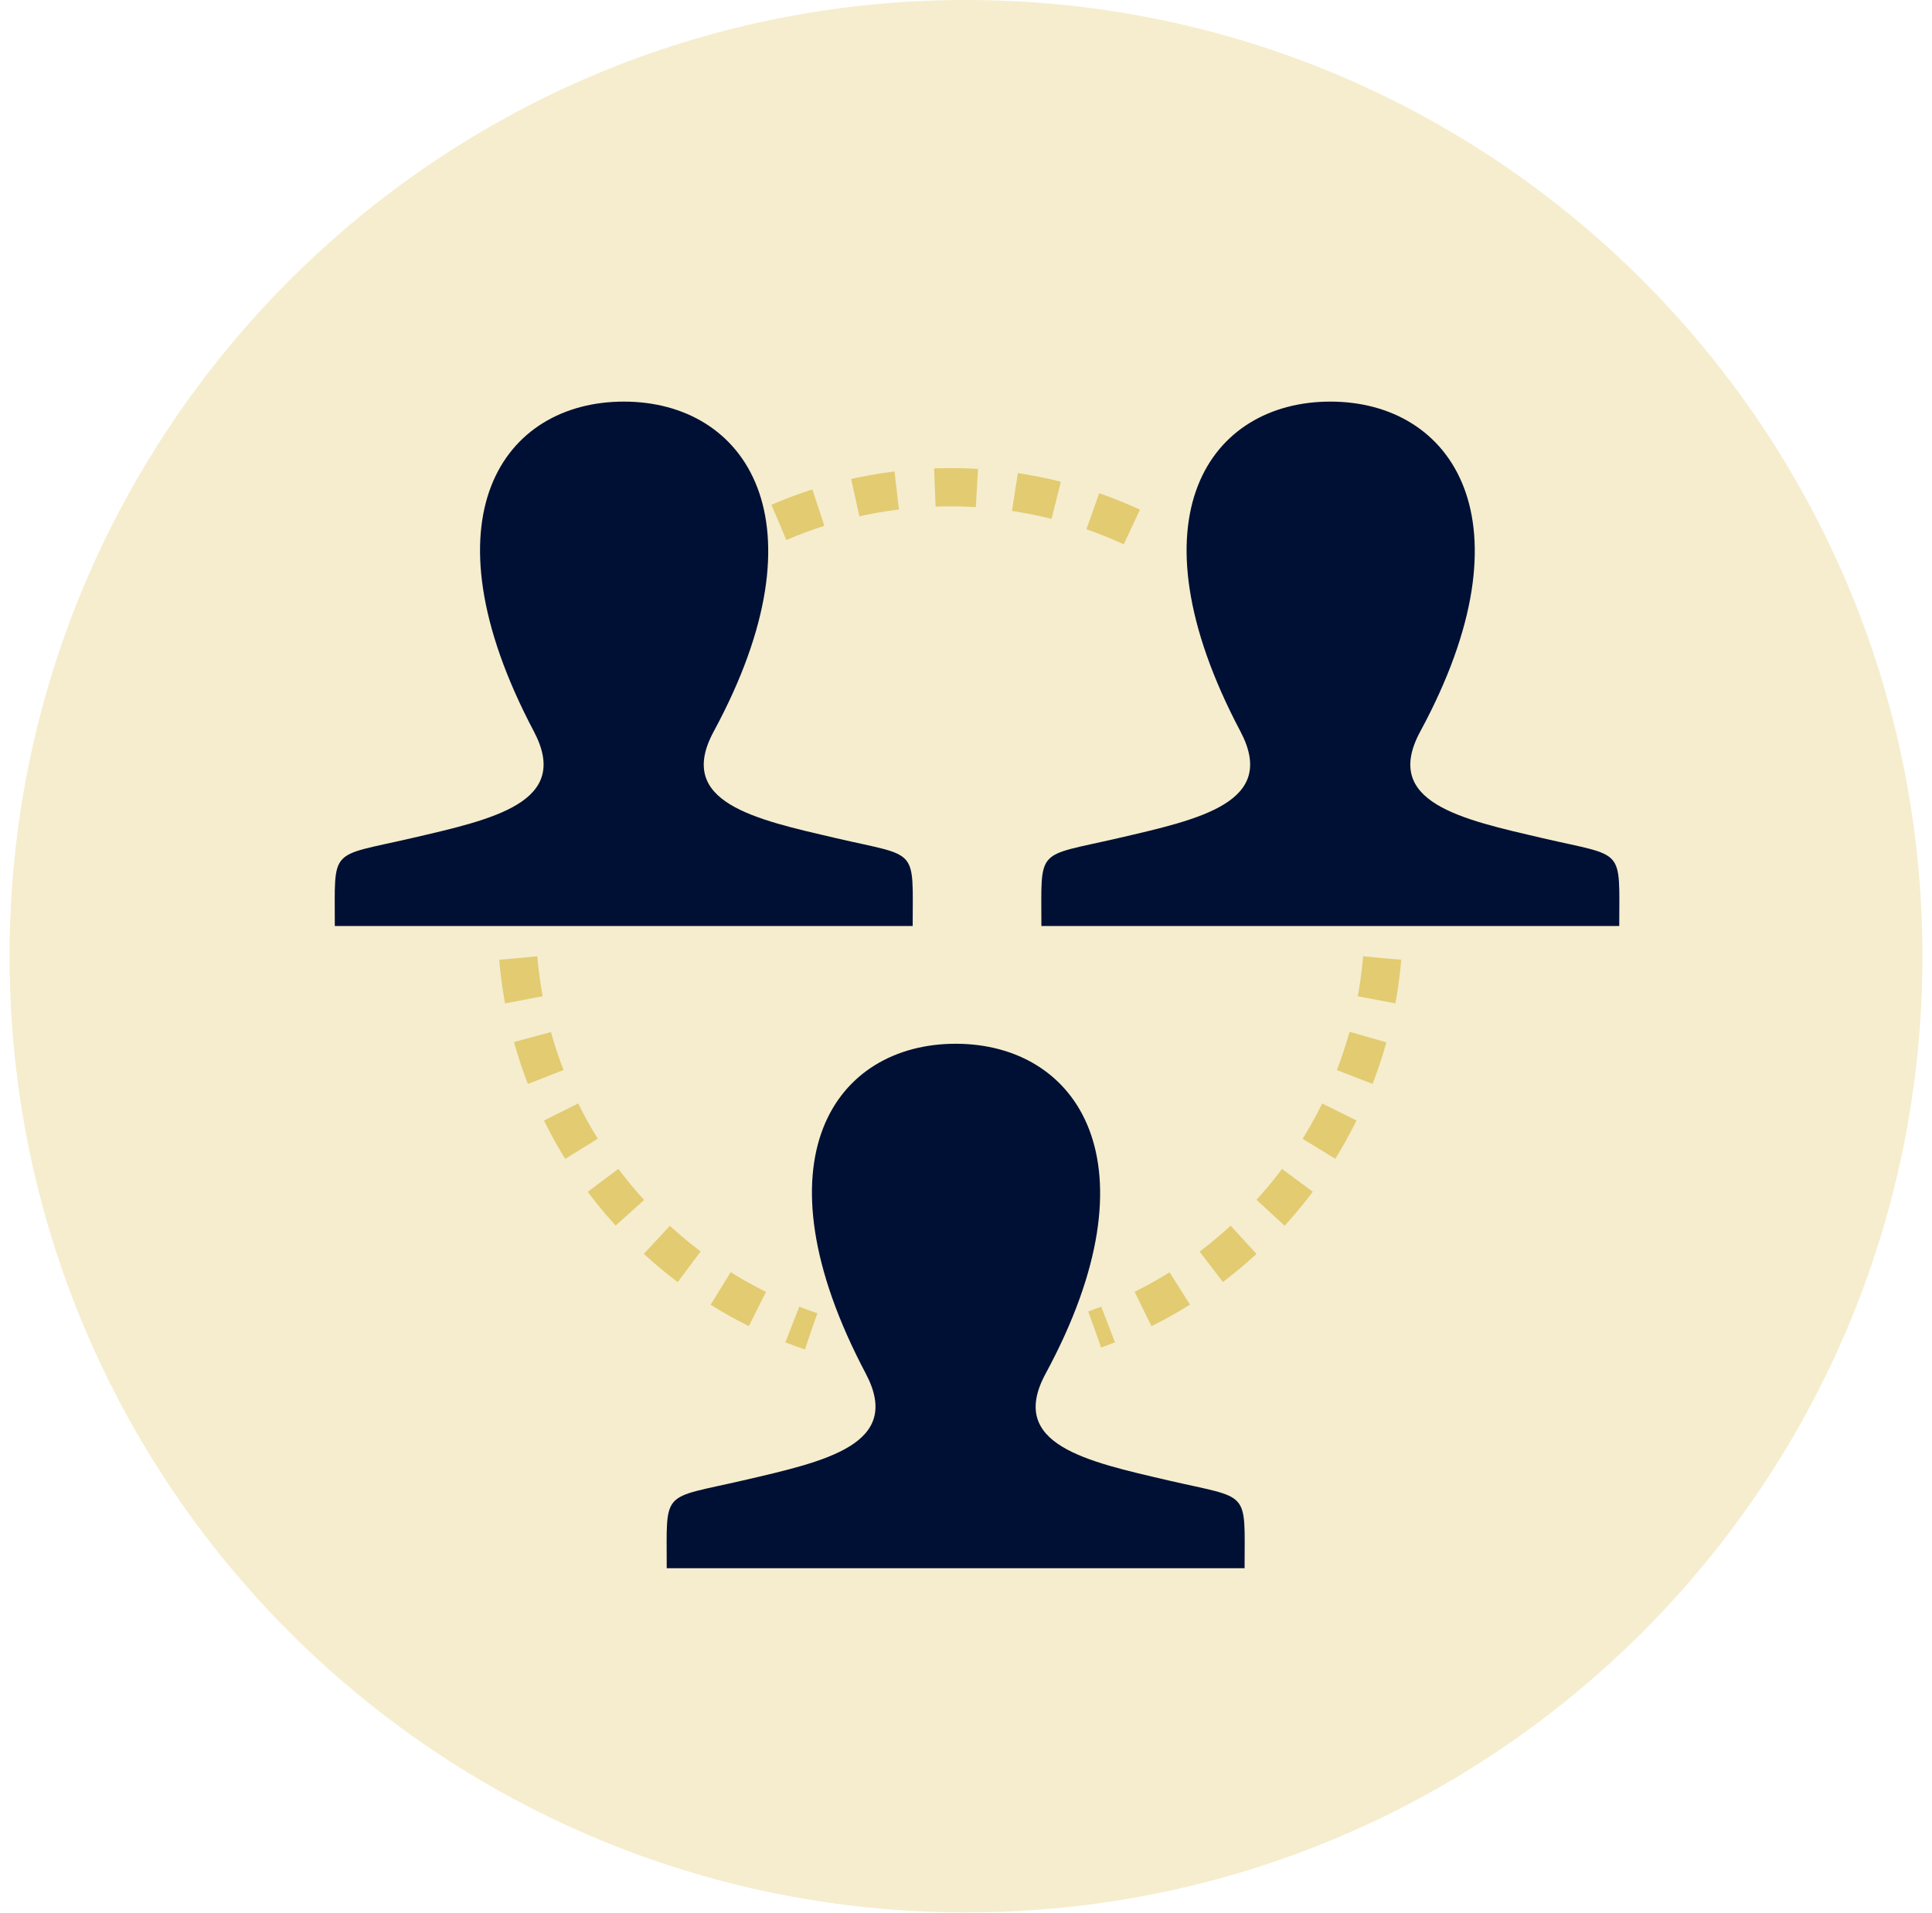
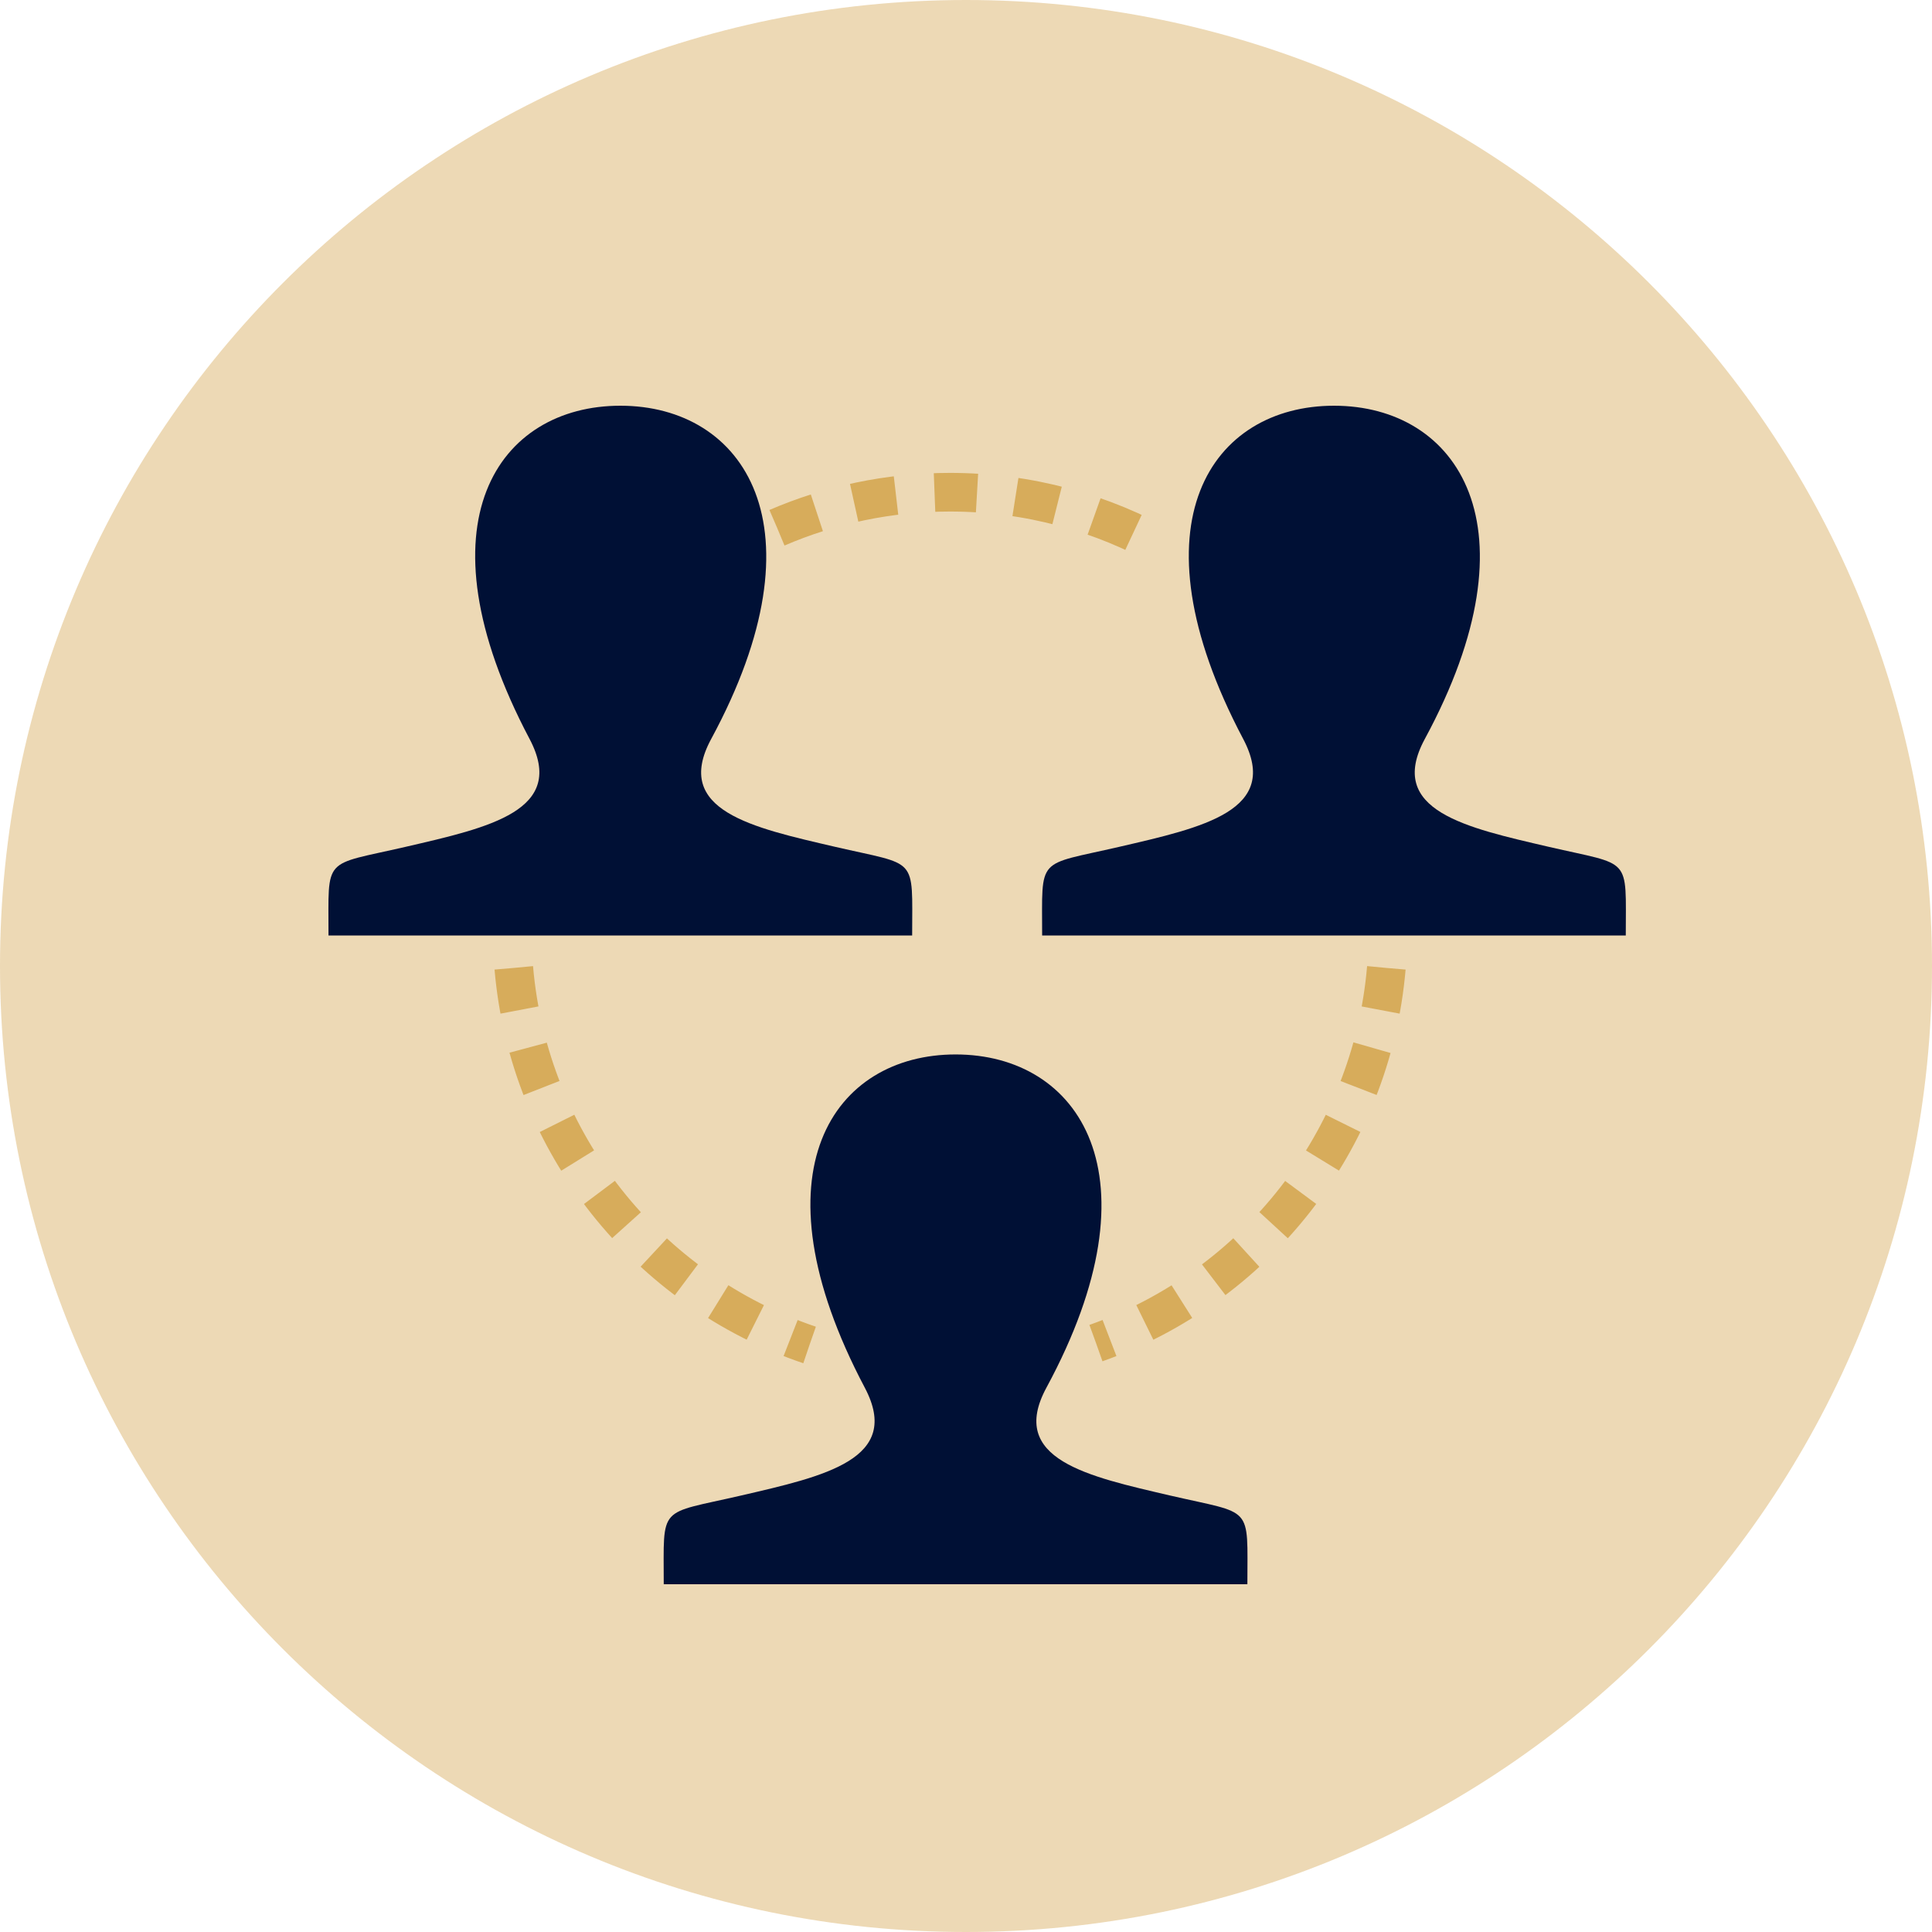
- <svg xmlns="http://www.w3.org/2000/svg" width="101" height="100" viewBox="0 0 101 100" fill="none">
-   <circle cx="50.5" cy="50" r="50" fill="#E2CB71" fill-opacity="0.35" />
-   <path d="M21.503 43.83C25.832 42.828 29.863 41.95 27.912 38.251C21.97 27.011 26.336 21 32.61 21C39.008 21 43.267 27.241 37.31 38.251C35.299 41.971 39.482 42.843 43.719 43.83C48.046 44.833 47.713 44.267 47.713 48.422H17.503C17.507 44.267 17.173 44.833 21.503 43.83H21.503Z" fill="#001035" />
-   <path d="M58.44 43.83C62.769 42.828 66.8 41.95 64.849 38.251C58.907 27.011 63.274 21 69.547 21C75.945 21 80.204 27.241 74.247 38.251C72.236 41.971 76.419 42.843 80.656 43.83C84.984 44.833 84.65 44.267 84.65 48.422H54.441C54.444 44.267 54.111 44.833 58.44 43.83H58.44Z" fill="#001035" />
-   <path d="M38.854 77.409C43.183 76.406 47.215 75.528 45.263 71.829C39.321 60.589 43.688 54.578 49.961 54.578C56.359 54.578 60.618 60.82 54.661 71.829C52.65 75.549 56.834 76.421 61.07 77.409C65.398 78.411 65.064 77.846 65.064 82H34.855C34.858 77.845 34.525 78.411 38.854 77.409H38.854Z" fill="#001035" />
-   <path d="M40.721 27.314C43.468 26.131 46.495 25.477 49.675 25.477C53.746 25.477 57.566 26.55 60.868 28.428M72.257 50.1C71.486 59.109 65.445 66.614 57.23 69.517M27.094 50.1C27.874 59.211 34.043 66.784 42.4 69.614" stroke="#E2CB71" stroke-width="2" stroke-dasharray="2.2 2" />
+ <svg xmlns="http://www.w3.org/2000/svg" width="100" height="100" viewBox="0 0 100 100" fill="none">
+   <circle cx="50" cy="50" r="50" fill="#D7AC5B" fill-opacity="0.45" />
+   <path d="M21.003 43.83C25.332 42.828 29.363 41.95 27.412 38.251C21.47 27.011 25.836 21 32.11 21C38.508 21 42.767 27.241 36.81 38.251C34.799 41.971 38.982 42.843 43.219 43.83C47.546 44.833 47.213 44.267 47.213 48.422H17.003C17.007 44.267 16.673 44.833 21.003 43.83H21.003Z" fill="#001035" />
+   <path d="M57.94 43.83C62.269 42.828 66.3 41.95 64.349 38.251C58.407 27.011 62.774 21 69.047 21C75.445 21 79.704 27.241 73.747 38.251C71.736 41.971 75.919 42.843 80.156 43.83C84.484 44.833 84.15 44.267 84.15 48.422H53.941C53.944 44.267 53.611 44.833 57.94 43.83H57.94Z" fill="#001035" />
+   <path d="M38.354 77.409C42.683 76.406 46.715 75.528 44.763 71.829C38.821 60.589 43.188 54.578 49.461 54.578C55.859 54.578 60.118 60.82 54.161 71.829C52.15 75.549 56.334 76.421 60.57 77.409C64.898 78.411 64.564 77.846 64.564 82H34.355C34.358 77.845 34.025 78.411 38.354 77.409H38.354Z" fill="#001035" />
+   <path d="M40.221 27.314C42.968 26.131 45.995 25.477 49.175 25.477C53.246 25.477 57.066 26.55 60.368 28.428M71.757 50.1C70.986 59.109 64.945 66.614 56.73 69.517M26.594 50.1C27.374 59.211 33.543 66.784 41.9 69.614" stroke="#D7AC5B" stroke-width="2" stroke-dasharray="2.2 2" />
</svg>
